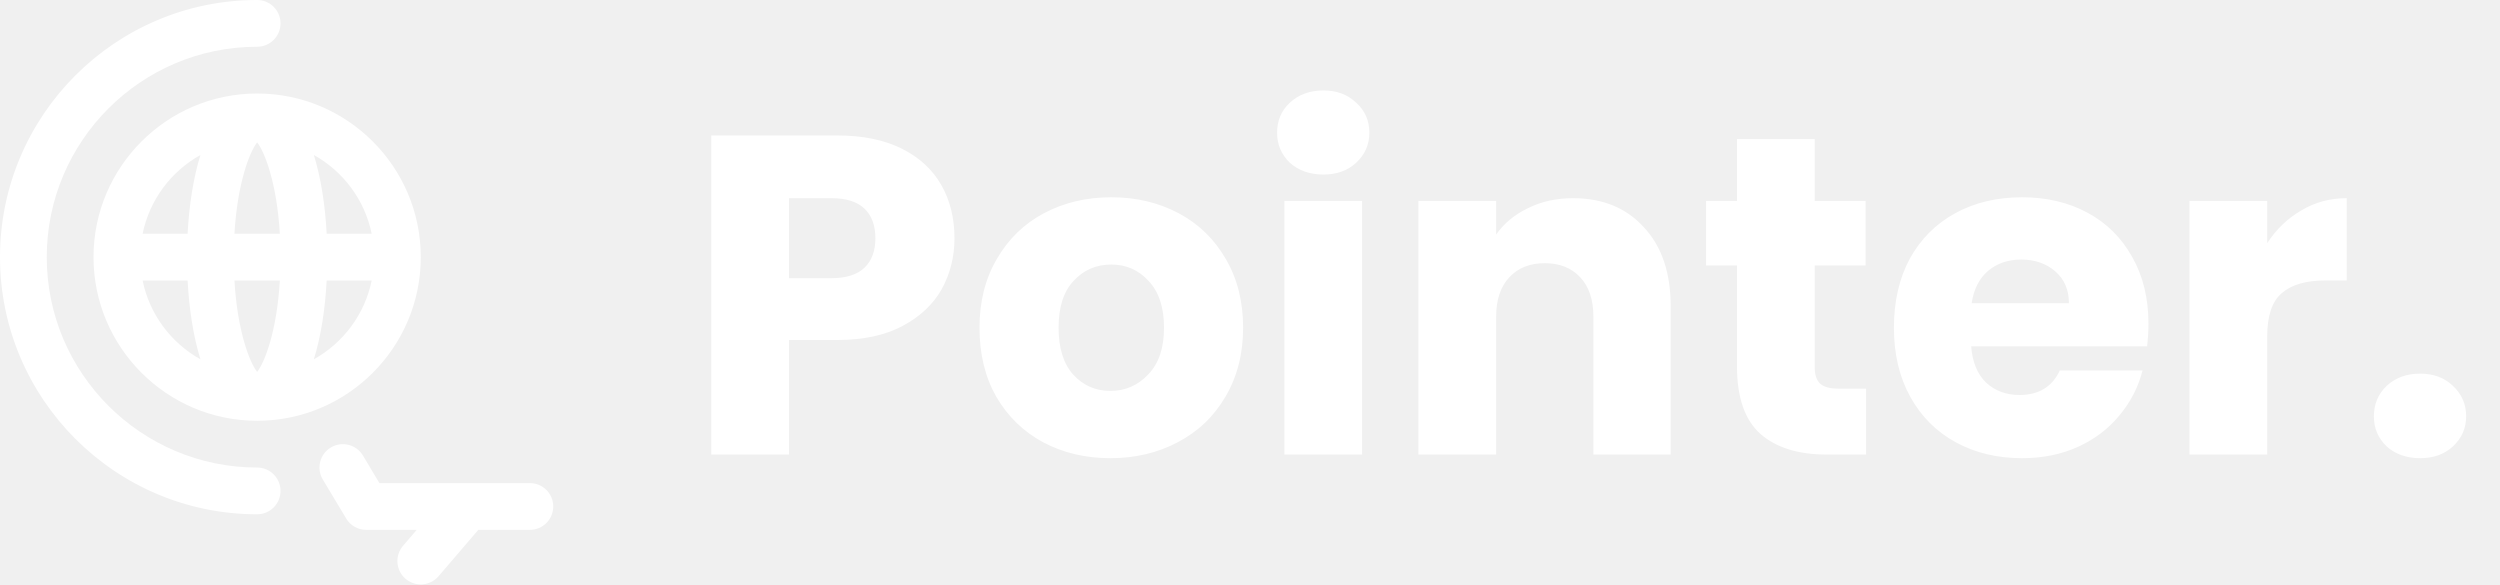
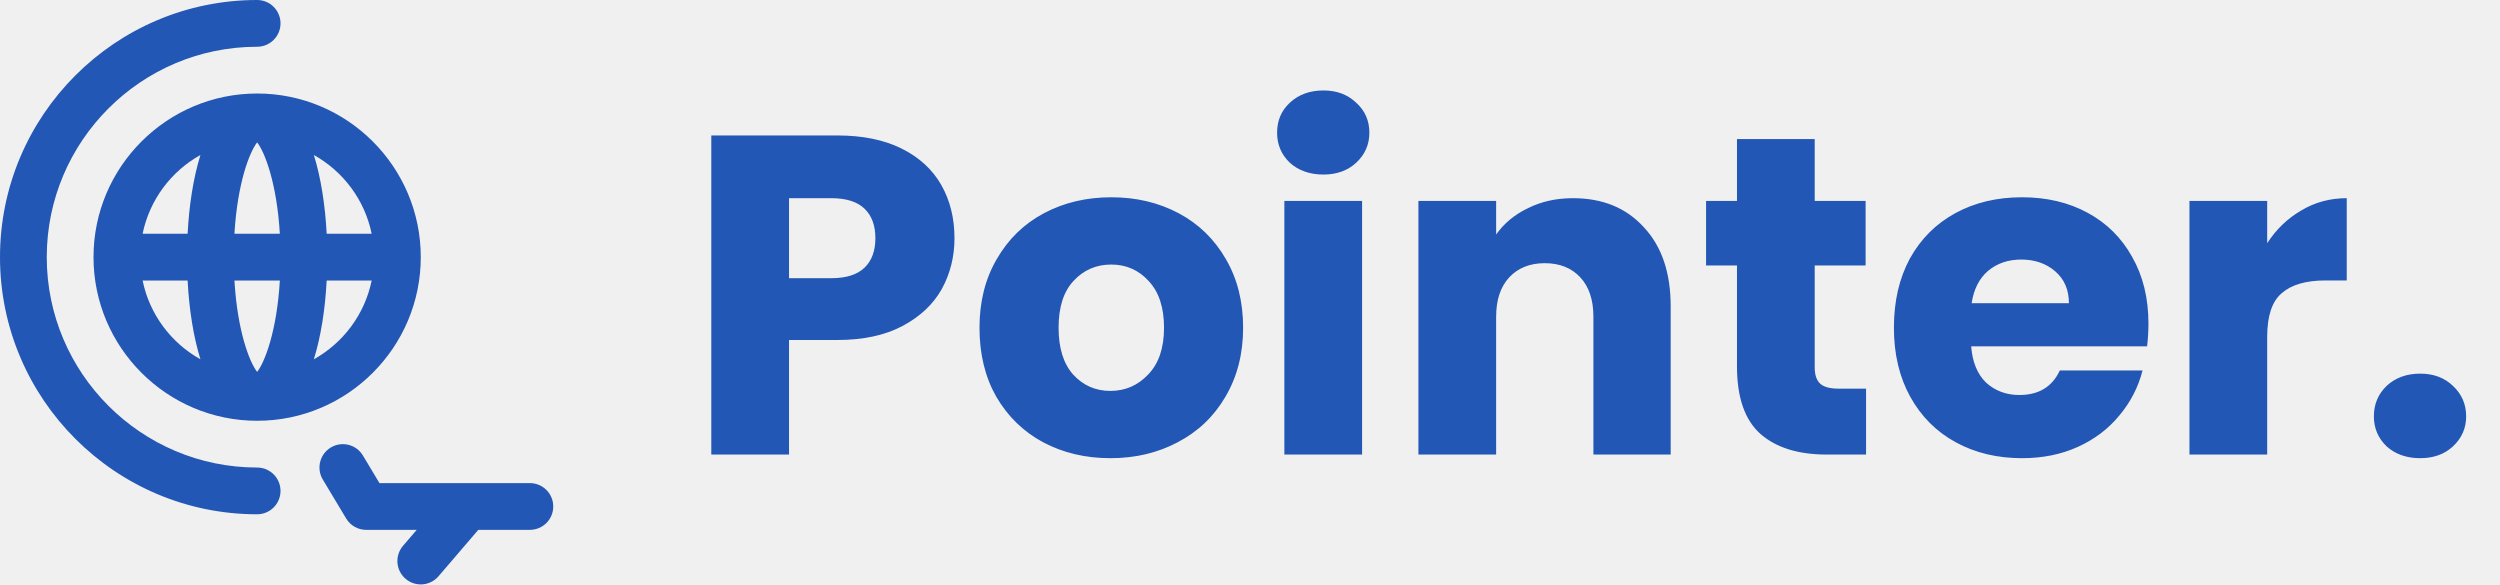
<svg xmlns="http://www.w3.org/2000/svg" width="154" height="36" viewBox="0 0 154 36" fill="none">
-   <path d="M5.76 15.84C5.76 21.398 10.282 25.92 15.84 25.92C21.398 25.92 25.92 21.398 25.92 15.84C25.92 10.282 21.398 5.76 15.84 5.76C10.282 5.76 5.76 10.282 5.76 15.84ZM14.441 17.28H17.239C17.055 20.405 16.305 22.319 15.84 22.909C15.375 22.319 14.625 20.405 14.441 17.28ZM14.441 14.4C14.625 11.275 15.375 9.361 15.84 8.771C16.305 9.361 17.055 11.275 17.238 14.4H14.441ZM12.347 9.547C11.907 10.963 11.648 12.654 11.557 14.4H8.785C9.21 12.314 10.541 10.553 12.347 9.547ZM8.785 17.28H11.557C11.648 19.026 11.907 20.717 12.347 22.133C10.541 21.127 9.21 19.366 8.785 17.28ZM19.333 22.133C19.773 20.717 20.032 19.026 20.123 17.28H22.895C22.47 19.366 21.139 21.127 19.333 22.133ZM22.895 14.4H20.123C20.032 12.654 19.773 10.963 19.333 9.547C21.139 10.553 22.47 12.314 22.895 14.4Z" fill="#fff" />
-   <path d="M15.84 28.8C8.694 28.8 2.88 22.986 2.88 15.84C2.88 8.694 8.694 2.88 15.84 2.88C16.635 2.88 17.28 2.235 17.28 1.44C17.28 0.645 16.635 0 15.84 0C7.106 0 0 7.106 0 15.84C0 24.574 7.106 31.68 15.84 31.68C16.635 31.68 17.28 31.035 17.28 30.24C17.28 29.445 16.635 28.8 15.84 28.8Z" fill="#fff" />
-   <path d="M32.64 29.759L28.827 29.76C28.827 29.76 28.826 29.76 28.826 29.76L23.375 29.76L22.355 28.059C21.946 27.377 21.061 27.156 20.379 27.565C19.697 27.974 19.476 28.859 19.885 29.541L21.325 31.941C21.585 32.375 22.054 32.64 22.56 32.64L25.669 32.64L24.826 33.623C24.309 34.227 24.379 35.136 24.983 35.654C25.255 35.886 25.588 36 25.919 36C26.325 36 26.729 35.829 27.013 35.497L29.462 32.64L32.64 32.639C33.435 32.639 34.08 31.994 34.08 31.199C34.08 30.404 33.435 29.759 32.64 29.759Z" fill="#fff" />
-   <path d="M58.796 14.672C58.796 15.811 58.535 16.856 58.012 17.808C57.489 18.741 56.687 19.497 55.604 20.076C54.521 20.655 53.177 20.944 51.572 20.944H48.604V28H43.816V8.344H51.572C53.14 8.344 54.465 8.615 55.548 9.156C56.63 9.697 57.443 10.444 57.984 11.396C58.525 12.348 58.796 13.44 58.796 14.672ZM51.208 17.136C52.123 17.136 52.804 16.921 53.252 16.492C53.7 16.063 53.924 15.456 53.924 14.672C53.924 13.888 53.7 13.281 53.252 12.852C52.804 12.423 52.123 12.208 51.208 12.208H48.604V17.136H51.208ZM68.4 28.224C66.87 28.224 65.489 27.897 64.257 27.244C63.043 26.591 62.082 25.657 61.373 24.444C60.682 23.231 60.337 21.812 60.337 20.188C60.337 18.583 60.691 17.173 61.401 15.96C62.11 14.728 63.081 13.785 64.312 13.132C65.544 12.479 66.926 12.152 68.457 12.152C69.987 12.152 71.368 12.479 72.6 13.132C73.832 13.785 74.803 14.728 75.513 15.96C76.222 17.173 76.576 18.583 76.576 20.188C76.576 21.793 76.213 23.212 75.484 24.444C74.775 25.657 73.795 26.591 72.544 27.244C71.312 27.897 69.931 28.224 68.4 28.224ZM68.4 24.08C69.315 24.08 70.09 23.744 70.725 23.072C71.378 22.4 71.704 21.439 71.704 20.188C71.704 18.937 71.387 17.976 70.752 17.304C70.136 16.632 69.371 16.296 68.457 16.296C67.523 16.296 66.749 16.632 66.132 17.304C65.516 17.957 65.209 18.919 65.209 20.188C65.209 21.439 65.507 22.4 66.105 23.072C66.721 23.744 67.486 24.08 68.4 24.08ZM81.525 10.752C80.685 10.752 79.994 10.509 79.453 10.024C78.93 9.52 78.669 8.904 78.669 8.176C78.669 7.429 78.93 6.813 79.453 6.328C79.994 5.824 80.685 5.572 81.525 5.572C82.346 5.572 83.018 5.824 83.541 6.328C84.082 6.813 84.353 7.429 84.353 8.176C84.353 8.904 84.082 9.52 83.541 10.024C83.018 10.509 82.346 10.752 81.525 10.752ZM83.905 12.376V28H79.117V12.376H83.905ZM96.894 12.208C98.724 12.208 100.18 12.805 101.262 14C102.364 15.176 102.914 16.8 102.914 18.872V28H98.154V19.516C98.154 18.471 97.884 17.659 97.342 17.08C96.801 16.501 96.073 16.212 95.158 16.212C94.244 16.212 93.516 16.501 92.974 17.08C92.433 17.659 92.162 18.471 92.162 19.516V28H87.374V12.376H92.162V14.448C92.648 13.757 93.301 13.216 94.122 12.824C94.944 12.413 95.868 12.208 96.894 12.208ZM114.95 23.94V28H112.514C110.778 28 109.424 27.58 108.454 26.74C107.483 25.881 106.998 24.491 106.998 22.568V16.352H105.094V12.376H106.998V8.568H111.786V12.376H114.922V16.352H111.786V22.624C111.786 23.091 111.898 23.427 112.122 23.632C112.346 23.837 112.719 23.94 113.242 23.94H114.95ZM132.345 19.936C132.345 20.384 132.317 20.851 132.261 21.336H121.425C121.499 22.307 121.807 23.053 122.349 23.576C122.909 24.08 123.59 24.332 124.393 24.332C125.587 24.332 126.418 23.828 126.885 22.82H131.981C131.719 23.847 131.243 24.771 130.553 25.592C129.881 26.413 129.031 27.057 128.005 27.524C126.978 27.991 125.83 28.224 124.561 28.224C123.03 28.224 121.667 27.897 120.473 27.244C119.278 26.591 118.345 25.657 117.673 24.444C117.001 23.231 116.665 21.812 116.665 20.188C116.665 18.564 116.991 17.145 117.645 15.932C118.317 14.719 119.25 13.785 120.445 13.132C121.639 12.479 123.011 12.152 124.561 12.152C126.073 12.152 127.417 12.469 128.593 13.104C129.769 13.739 130.683 14.644 131.337 15.82C132.009 16.996 132.345 18.368 132.345 19.936ZM127.445 18.676C127.445 17.855 127.165 17.201 126.605 16.716C126.045 16.231 125.345 15.988 124.505 15.988C123.702 15.988 123.021 16.221 122.461 16.688C121.919 17.155 121.583 17.817 121.453 18.676H127.445ZM139.659 14.98C140.219 14.121 140.919 13.449 141.759 12.964C142.599 12.46 143.532 12.208 144.559 12.208V17.276H143.243C142.048 17.276 141.152 17.537 140.555 18.06C139.957 18.564 139.659 19.46 139.659 20.748V28H134.871V12.376H139.659V14.98ZM149.087 28.224C148.247 28.224 147.556 27.981 147.015 27.496C146.492 26.992 146.231 26.376 146.231 25.648C146.231 24.901 146.492 24.276 147.015 23.772C147.556 23.268 148.247 23.016 149.087 23.016C149.908 23.016 150.58 23.268 151.103 23.772C151.644 24.276 151.915 24.901 151.915 25.648C151.915 26.376 151.644 26.992 151.103 27.496C150.58 27.981 149.908 28.224 149.087 28.224Z" fill="#fff" />
+   <path d="M5.76 15.84C5.76 21.398 10.282 25.92 15.84 25.92C21.398 25.92 25.92 21.398 25.92 15.84C25.92 10.282 21.398 5.76 15.84 5.76C10.282 5.76 5.76 10.282 5.76 15.84ZM14.441 17.28H17.239C17.055 20.405 16.305 22.319 15.84 22.909C15.375 22.319 14.625 20.405 14.441 17.28ZM14.441 14.4C14.625 11.275 15.375 9.361 15.84 8.771C16.305 9.361 17.055 11.275 17.238 14.4H14.441ZM12.347 9.547C11.907 10.963 11.648 12.654 11.557 14.4H8.785C9.21 12.314 10.541 10.553 12.347 9.547ZM8.785 17.28H11.557C11.648 19.026 11.907 20.717 12.347 22.133C10.541 21.127 9.21 19.366 8.785 17.28ZM19.333 22.133C19.773 20.717 20.032 19.026 20.123 17.28H22.895C22.47 19.366 21.139 21.127 19.333 22.133ZM22.895 14.4H20.123C20.032 12.654 19.773 10.963 19.333 9.547C21.139 10.553 22.47 12.314 22.895 14.4Z" fill="#2257B5" />
+   <path d="M15.84 28.8C8.694 28.8 2.88 22.986 2.88 15.84C2.88 8.694 8.694 2.88 15.84 2.88C16.635 2.88 17.28 2.235 17.28 1.44C17.28 0.645 16.635 0 15.84 0C7.106 0 0 7.106 0 15.84C0 24.574 7.106 31.68 15.84 31.68C16.635 31.68 17.28 31.035 17.28 30.24C17.28 29.445 16.635 28.8 15.84 28.8Z" fill="#2257B5" />
+   <path d="M32.64 29.759L28.827 29.76C28.827 29.76 28.826 29.76 28.826 29.76L23.375 29.76L22.355 28.059C21.946 27.377 21.061 27.156 20.379 27.565C19.697 27.974 19.476 28.859 19.885 29.541L21.325 31.941C21.585 32.375 22.054 32.64 22.56 32.64L25.669 32.64L24.826 33.623C24.309 34.227 24.379 35.136 24.983 35.654C25.255 35.886 25.588 36 25.919 36C26.325 36 26.729 35.829 27.013 35.497L29.462 32.64L32.64 32.639C33.435 32.639 34.08 31.994 34.08 31.199C34.08 30.404 33.435 29.759 32.64 29.759Z" fill="#2257B5" />
+   <path d="M58.796 14.672C58.796 15.811 58.535 16.856 58.012 17.808C57.489 18.741 56.687 19.497 55.604 20.076C54.521 20.655 53.177 20.944 51.572 20.944H48.604V28H43.816V8.344H51.572C53.14 8.344 54.465 8.615 55.548 9.156C56.63 9.697 57.443 10.444 57.984 11.396C58.525 12.348 58.796 13.44 58.796 14.672ZM51.208 17.136C52.123 17.136 52.804 16.921 53.252 16.492C53.7 16.063 53.924 15.456 53.924 14.672C53.924 13.888 53.7 13.281 53.252 12.852C52.804 12.423 52.123 12.208 51.208 12.208H48.604V17.136H51.208ZM68.4 28.224C66.87 28.224 65.489 27.897 64.257 27.244C63.043 26.591 62.082 25.657 61.373 24.444C60.682 23.231 60.337 21.812 60.337 20.188C60.337 18.583 60.691 17.173 61.401 15.96C62.11 14.728 63.081 13.785 64.312 13.132C65.544 12.479 66.926 12.152 68.457 12.152C69.987 12.152 71.368 12.479 72.6 13.132C73.832 13.785 74.803 14.728 75.513 15.96C76.222 17.173 76.576 18.583 76.576 20.188C76.576 21.793 76.213 23.212 75.484 24.444C74.775 25.657 73.795 26.591 72.544 27.244C71.312 27.897 69.931 28.224 68.4 28.224ZM68.4 24.08C69.315 24.08 70.09 23.744 70.725 23.072C71.378 22.4 71.704 21.439 71.704 20.188C71.704 18.937 71.387 17.976 70.752 17.304C70.136 16.632 69.371 16.296 68.457 16.296C67.523 16.296 66.749 16.632 66.132 17.304C65.516 17.957 65.209 18.919 65.209 20.188C65.209 21.439 65.507 22.4 66.105 23.072C66.721 23.744 67.486 24.08 68.4 24.08ZM81.525 10.752C80.685 10.752 79.994 10.509 79.453 10.024C78.93 9.52 78.669 8.904 78.669 8.176C78.669 7.429 78.93 6.813 79.453 6.328C79.994 5.824 80.685 5.572 81.525 5.572C82.346 5.572 83.018 5.824 83.541 6.328C84.082 6.813 84.353 7.429 84.353 8.176C84.353 8.904 84.082 9.52 83.541 10.024C83.018 10.509 82.346 10.752 81.525 10.752ZM83.905 12.376V28H79.117V12.376H83.905ZM96.894 12.208C98.724 12.208 100.18 12.805 101.262 14C102.364 15.176 102.914 16.8 102.914 18.872V28H98.154V19.516C98.154 18.471 97.884 17.659 97.342 17.08C96.801 16.501 96.073 16.212 95.158 16.212C94.244 16.212 93.516 16.501 92.974 17.08C92.433 17.659 92.162 18.471 92.162 19.516V28H87.374V12.376H92.162V14.448C92.648 13.757 93.301 13.216 94.122 12.824C94.944 12.413 95.868 12.208 96.894 12.208ZM114.95 23.94V28H112.514C110.778 28 109.424 27.58 108.454 26.74C107.483 25.881 106.998 24.491 106.998 22.568V16.352H105.094V12.376H106.998V8.568H111.786V12.376H114.922V16.352H111.786V22.624C111.786 23.091 111.898 23.427 112.122 23.632C112.346 23.837 112.719 23.94 113.242 23.94H114.95ZM132.345 19.936C132.345 20.384 132.317 20.851 132.261 21.336H121.425C121.499 22.307 121.807 23.053 122.349 23.576C122.909 24.08 123.59 24.332 124.393 24.332C125.587 24.332 126.418 23.828 126.885 22.82H131.981C131.719 23.847 131.243 24.771 130.553 25.592C129.881 26.413 129.031 27.057 128.005 27.524C126.978 27.991 125.83 28.224 124.561 28.224C123.03 28.224 121.667 27.897 120.473 27.244C119.278 26.591 118.345 25.657 117.673 24.444C117.001 23.231 116.665 21.812 116.665 20.188C116.665 18.564 116.991 17.145 117.645 15.932C118.317 14.719 119.25 13.785 120.445 13.132C121.639 12.479 123.011 12.152 124.561 12.152C126.073 12.152 127.417 12.469 128.593 13.104C129.769 13.739 130.683 14.644 131.337 15.82C132.009 16.996 132.345 18.368 132.345 19.936ZM127.445 18.676C127.445 17.855 127.165 17.201 126.605 16.716C126.045 16.231 125.345 15.988 124.505 15.988C123.702 15.988 123.021 16.221 122.461 16.688C121.919 17.155 121.583 17.817 121.453 18.676H127.445ZM139.659 14.98C140.219 14.121 140.919 13.449 141.759 12.964C142.599 12.46 143.532 12.208 144.559 12.208V17.276H143.243C142.048 17.276 141.152 17.537 140.555 18.06C139.957 18.564 139.659 19.46 139.659 20.748V28H134.871V12.376H139.659V14.98ZM149.087 28.224C148.247 28.224 147.556 27.981 147.015 27.496C146.492 26.992 146.231 26.376 146.231 25.648C146.231 24.901 146.492 24.276 147.015 23.772C147.556 23.268 148.247 23.016 149.087 23.016C149.908 23.016 150.58 23.268 151.103 23.772C151.644 24.276 151.915 24.901 151.915 25.648C151.915 26.376 151.644 26.992 151.103 27.496C150.58 27.981 149.908 28.224 149.087 28.224Z" fill="#2257B5" />
</svg>
